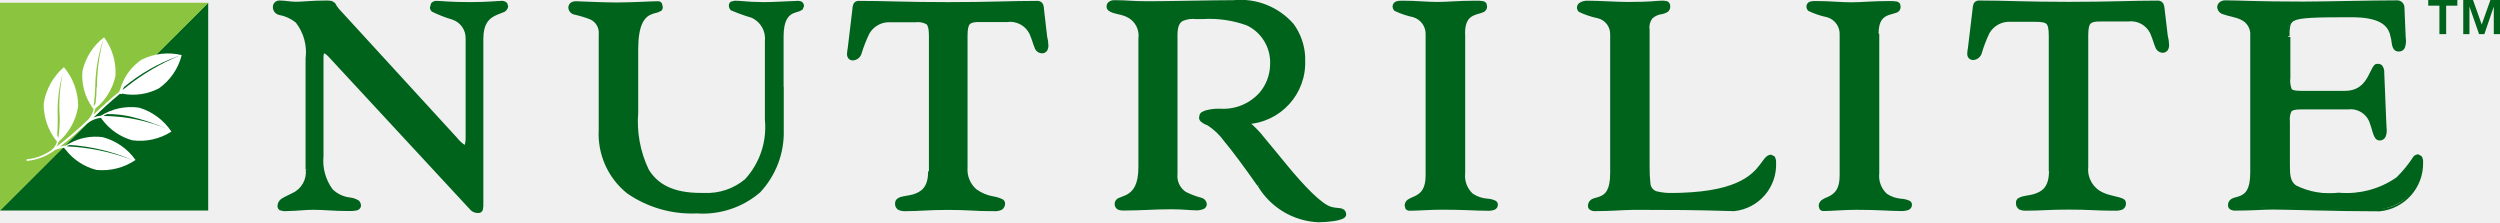
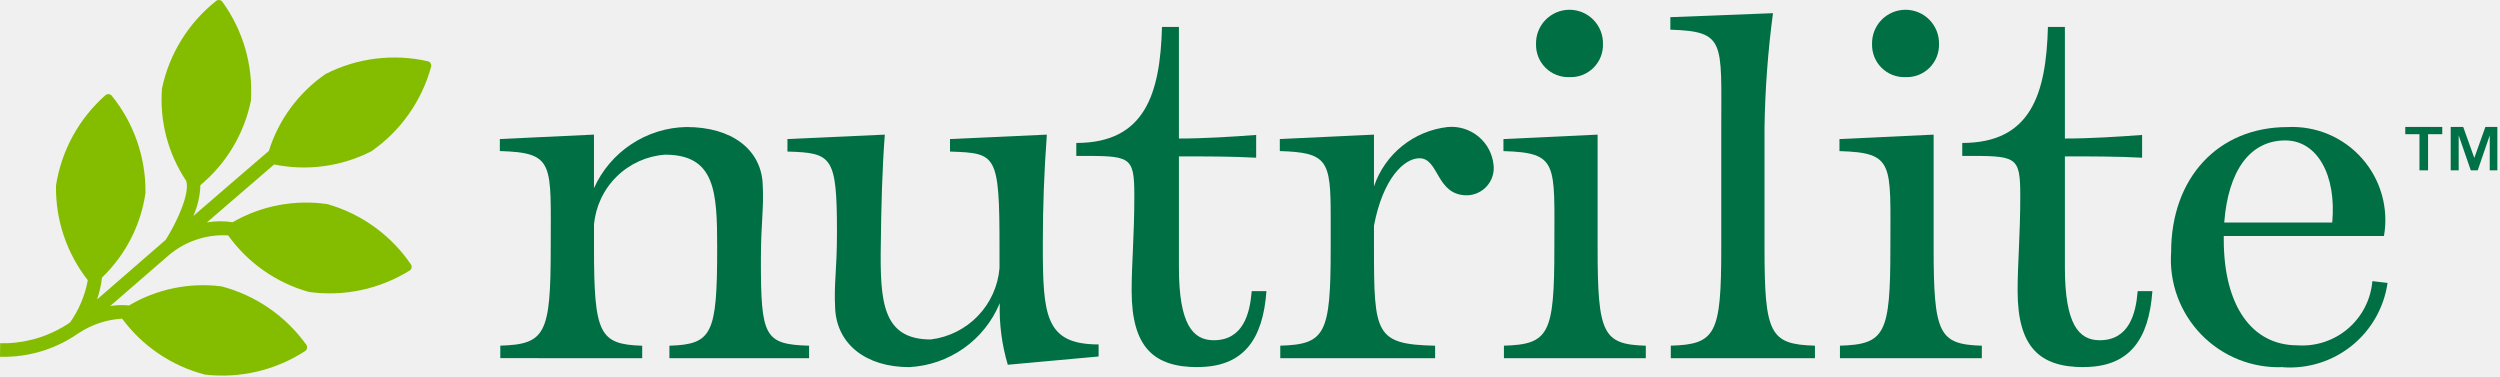
- <svg xmlns="http://www.w3.org/2000/svg" width="157.814" height="14.029" viewBox="0 0 157.814 14.029">
-   <g data-name="그룹 129140">
-     <g data-name="그룹 129138">
-       <path data-name="패스 72190" d="M17.523 10.692c0 1.884-1.772 1.548-1.772 2.288 0 .314.37.224.583.224.493 0 1-.078 1.592-.078.639 0 1.278.078 2.176.078.235 0 .706.022.706-.247 0-.863-2.366.392-2.366-3.151V3.538c0-.168.034-.292.146-.292.09 0 .2.09.336.235l8.893 9.588a.539.539 0 0 0 .482.258c.224 0 .224-.146.224-.549V2.428c0-1.94 1.57-1.491 1.57-2.052 0-.056 0-.235-.348-.235-.168 0-.819.078-1.985.078C26.483.218 25.945.14 25.654.14a.279.279 0 0 0-.292.314c0 .606 2.254.28 2.254 1.962v6.146c0 .46-.034.684-.146.684s-.336-.224-.572-.482L19.441.622c-.325-.348-.112-.482-.7-.482-.987 0-1.458.078-1.94.078-.359 0-.684-.078-1.032-.078a.288.288 0 0 0-.314.314c0 .886 2.075-.314 2.075 3.23v7.009z" transform="translate(1.877 .017)" style="fill:#00631b" />
-       <path data-name="패스 72191" d="M17.536 10.706h-.1a1.46 1.46 0 0 1-.841 1.48c-.213.112-.437.2-.617.314a.576.576 0 0 0-.325.493.308.308 0 0 0 .146.28l.269.056c.1 0 .2-.011.269-.011.5 0 1.009-.078 1.592-.078.639 0 1.267.078 2.176.078h.1a1.919 1.919 0 0 0 .426-.034.334.334 0 0 0 .292-.3.456.456 0 0 0-.135-.325 1.333 1.333 0 0 0-.594-.2 1.861 1.861 0 0 1-1.065-.516 3.044 3.044 0 0 1-.572-2.108V3.551l.022-.168.022-.022a.763.763 0 0 1 .258.2l8.893 9.6.078-.078-.078.067a.661.661 0 0 0 .561.292.286.286 0 0 0 .3-.191 1.739 1.739 0 0 0 .034-.46V2.441c0-.942.359-1.256.729-1.447.179-.09.37-.146.538-.224a.436.436 0 0 0 .3-.381l-.067-.2a.447.447 0 0 0-.377-.137c-.191 0-.819.078-1.985.078-1.267 0-1.794-.078-2.108-.078a.425.425 0 0 0-.325.148l-.078.269a.351.351 0 0 0 .135.269 8.34 8.34 0 0 0 1.267.493 1.22 1.22 0 0 1 .852 1.2v6.144a1.886 1.886 0 0 1-.034.493l-.034.09v.022l.011-.034h-.011l.011.034v-.033a2.128 2.128 0 0 1-.482-.449L19.532.557a1.889 1.889 0 0 1-.247-.37l-.191-.123a1.352 1.352 0 0 0-.336-.034c-.987 0-1.469.078-1.94.078-.348 0-.673-.078-1.032-.078a.415.415 0 0 0-.325.135.4.4 0 0 0-.1.292.5.5 0 0 0 .392.482 2.326 2.326 0 0 1 1.054.482 3.034 3.034 0 0 1 .617 2.265v7.009h.213v-7c0-1.783-.538-2.433-1.1-2.7a6.151 6.151 0 0 0-.717-.247c-.179-.078-.247-.112-.247-.28l.045-.146a.283.283 0 0 1 .168-.056c.336 0 .662.067 1.032.067.493 0 .964-.067 1.94-.067a.931.931 0 0 1 .292.022l.112.1a1.115 1.115 0 0 0 .224.325l7.435 8.13c.123.135.235.247.336.348a.592.592 0 0 0 .3.168l.157-.09a1.369 1.369 0 0 0 .09-.7V2.43a1.532 1.532 0 0 0-1.2-1.48c-.292-.1-.572-.168-.774-.247a.59.59 0 0 1-.224-.123l-.053-.113.047-.145a.27.27 0 0 1 .146-.067c.28 0 .83.067 2.108.067 1.166 0 1.828-.067 1.985-.067a.35.35 0 0 1 .224.056l.022.067c0 .078-.045.112-.179.191a3.144 3.144 0 0 0-.852.426 1.754 1.754 0 0 0-.538 1.435v10.35a1.557 1.557 0 0 1-.022.392c-.022.045 0 .045-.09.056-.224 0-.258-.067-.392-.224l-8.893-9.6-.078.067.078-.067a.647.647 0 0 0-.415-.28.246.246 0 0 0-.213.157.6.6 0 0 0-.045.247V9.8c0 1.794.617 2.433 1.245 2.68.314.123.617.157.83.224a.465.465 0 0 1 .224.1l.056.157a.186.186 0 0 1-.123.1 1.89 1.89 0 0 1-.37.034h-.1c-.9 0-1.525-.078-2.176-.078-.606 0-1.1.078-1.592.078h-.269l-.157-.022-.045-.1c0-.135.067-.213.224-.314a6.852 6.852 0 0 0 .953-.538 1.718 1.718 0 0 0 .606-1.435h-.112z" transform="translate(1.865 .003)" style="fill:#00631b" />
-       <path data-name="패스 72192" d="M52.9 10.792c0 2.2-2.086 1.3-2.086 2.03 0 .4.314.392.65.392.74 0 1.346-.078 2.59-.078s1.85.078 2.59.078c.538 0 .908.056.908-.392 0-.516-2.366.022-2.366-2.254V2.236c0-.886.179-.976.942-.976H57.7c2.119-.078 1.536 1.974 2.265 1.974.482 0 .28-.718.247-.942L60.014.6c-.022-.191-.022-.449-.3-.449-1.716 0-2.96.067-5.652.067S50.123.15 48.408.15c-.28 0-.28.258-.292.449l-.292 2.433c-.034.235-.146.639.235.639.83 0 .28-2.411 2.366-2.411h1.559c.751 0 .942.09.942.976V10.8z" transform="translate(5.801 .018)" style="fill:#00631b" />
-       <path data-name="패스 72193" d="M52.917 10.8H52.8c0 1.065-.471 1.312-.964 1.469-.247.067-.5.09-.718.146a.652.652 0 0 0-.28.135.331.331 0 0 0-.123.28.423.423 0 0 0 .235.426.994.994 0 0 0 .449.067h.067c.751 0 1.346-.078 2.59-.078s1.839.078 2.59.078h.292a1 1 0 0 0 .493-.078.437.437 0 0 0 .224-.426.289.289 0 0 0-.157-.247 2.151 2.151 0 0 0-.572-.179 2.571 2.571 0 0 1-1.077-.449 1.645 1.645 0 0 1-.561-1.379V2.248c0-.437.056-.65.157-.74s.3-.135.684-.123h1.682a1.362 1.362 0 0 1 1.458.92c.1.235.157.482.247.684a.5.5 0 0 0 .46.37.371.371 0 0 0 .336-.168.613.613 0 0 0 .079-.348 2.648 2.648 0 0 0-.079-.549L60.116.6a.942.942 0 0 0-.056-.326.37.37 0 0 0-.347-.224c-1.727 0-2.96.078-5.652.078S50.125.05 48.409.05a.339.339 0 0 0-.336.224 1.238 1.238 0 0 0-.057.326l-.292 2.433a2.6 2.6 0 0 0-.045.359.447.447 0 0 0 .078.28.362.362 0 0 0 .314.135.6.6 0 0 0 .527-.437 9.044 9.044 0 0 1 .493-1.256A1.438 1.438 0 0 1 50.45 1.4h1.559a1.128 1.128 0 0 1 .684.123c.1.09.157.3.157.74v8.567h.213V2.248a1.2 1.2 0 0 0-.224-.9 1.193 1.193 0 0 0-.83-.179H50.45A1.726 1.726 0 0 0 48.7 2.45c-.112.3-.191.617-.28.819-.1.224-.179.314-.325.314a.182.182 0 0 1-.146-.045l-.034-.146a1.621 1.621 0 0 1 .045-.325l.292-2.434A.9.9 0 0 1 48.3.364c.034-.056.045-.078.146-.09 1.716 0 2.96.078 5.652.078s3.933-.078 5.648-.078c.1 0 .112.034.146.09a1.352 1.352 0 0 1 .045.258l.2 1.693a3.046 3.046 0 0 1 .067.516.464.464 0 0 1-.045.235.163.163 0 0 1-.159.068c-.123 0-.191-.067-.269-.247a5.3 5.3 0 0 0-.431-1.054 1.617 1.617 0 0 0-1.46-.673h-.112v.011h-1.57a1.193 1.193 0 0 0-.83.179c-.179.179-.213.449-.224.9v8.343a1.8 1.8 0 0 0 1.256 1.884 7.849 7.849 0 0 0 .819.224 1.175 1.175 0 0 1 .247.09l.045.067c0 .157-.034.191-.112.235a.744.744 0 0 1-.392.045h-.292c-.729 0-1.346-.078-2.59-.078s-1.862.078-2.59.078h-.067a.8.8 0 0 1-.359-.045c-.067-.034-.112-.078-.112-.235l.056-.123a1.043 1.043 0 0 1 .426-.135 2.328 2.328 0 0 0 1.032-.359 1.615 1.615 0 0 0 .572-1.413h-.1z" transform="translate(5.789 .006)" style="fill:#00631b" />
-       <path data-name="패스 72194" d="M82.852 2.1c0-1.749 1.391-1.088 1.391-1.716 0-.224-.09-.258-.65-.258-1.054 0-1.716.078-2.389.078S79.836.13 79.118.13c-.168 0-.628-.056-.628.258 0 .65 2.086.135 2.086 1.805v8.859c0 1.749-1.334 1.278-1.334 1.918a.2.2 0 0 0 .2.224c.482 0 1.278-.078 2.075-.078 1.447 0 2.131.078 2.815.078.426 0 .583-.078.583-.28 0-.583-2.063.258-2.063-2.007z" transform="translate(9.529 .015)" style="fill:#00631b" />
-       <path data-name="패스 72195" d="M82.864 2.115h.1c0-.852.314-1.054.628-1.177.168-.067.336-.09.482-.157A.39.39 0 0 0 84.356.4l-.034-.181a.344.344 0 0 0-.247-.157A2.661 2.661 0 0 0 83.6.04c-1.065 0-1.727.078-2.389.078-.634 0-1.352-.078-2.081-.078h-.168a.958.958 0 0 0-.348.045.346.346 0 0 0-.224.315.407.407 0 0 0 .123.28 5.3 5.3 0 0 0 1.177.4 1.1 1.1 0 0 1 .786 1.12v8.859c0 .852-.3 1.11-.606 1.278-.157.09-.325.135-.46.224a.456.456 0 0 0-.258.415l.056.2a.313.313 0 0 0 .247.123c.493 0 1.278-.067 2.075-.067 1.435 0 2.119.067 2.815.067a1.155 1.155 0 0 0 .493-.067.345.345 0 0 0 .2-.314.293.293 0 0 0-.135-.247 1.337 1.337 0 0 0-.516-.135 1.922 1.922 0 0 1-.931-.314 1.524 1.524 0 0 1-.482-1.3V2.115h-.213v8.8c0 1.166.561 1.592 1.11 1.738.269.078.538.09.718.135a.6.6 0 0 1 .2.067l.045.067-.078.123a1.019 1.019 0 0 1-.4.056c-.673 0-1.368-.078-2.815-.078-.8 0-1.6.078-2.075.078l-.078-.034-.022-.09c0-.123.045-.168.157-.235a3.38 3.38 0 0 0 .718-.392 1.6 1.6 0 0 0 .46-1.29V2.2A1.36 1.36 0 0 0 79.579.814c-.269-.078-.527-.135-.718-.2a.835.835 0 0 1-.2-.1L78.6.4l.09-.123a.656.656 0 0 1 .269-.034h.168c.706 0 1.435.078 2.086.078S82.55.242 83.6.242a1.45 1.45 0 0 1 .5.045l.034.034V.41c0 .112-.022.135-.146.191a2.728 2.728 0 0 0-.751.292 1.375 1.375 0 0 0-.482 1.234h.112z" transform="translate(9.517 .005)" style="fill:#00631b" />
-       <path data-name="패스 72196" d="M106.131 2.114c0-1.749 1.391-1.088 1.391-1.716 0-.224-.09-.258-.65-.258-1.054 0-1.716.078-2.377.078S103.126.14 102.408.14c-.168 0-.628-.056-.628.258 0 .639 2.086.123 2.086 1.805v8.859c0 1.749-1.334 1.278-1.334 1.918a.2.2 0 0 0 .2.224c.482 0 1.278-.078 2.075-.078 1.435 0 2.119.078 2.8.078.426 0 .594-.078.594-.28 0-.583-2.075.258-2.075-2.007v-8.8z" transform="translate(12.356 .016)" style="fill:#00631b" />
-       <path data-name="패스 72197" d="M106.142 2.123h.1c0-.852.314-1.054.628-1.177.157-.056.325-.09.482-.146a.381.381 0 0 0 .28-.381l-.032-.18a.344.344 0 0 0-.247-.157 2.661 2.661 0 0 0-.471-.022c-1.054 0-1.727.078-2.377.078S103.148.06 102.419.06h-.179a.9.9 0 0 0-.34.04.321.321 0 0 0-.213.314.381.381 0 0 0 .123.269 5.218 5.218 0 0 0 1.189.4 1.1 1.1 0 0 1 .785 1.121v8.859c0 .852-.3 1.11-.606 1.29-.157.09-.325.135-.46.224a.476.476 0 0 0-.258.415l.056.2a.29.29 0 0 0 .258.123c.482 0 1.278-.078 2.075-.078 1.435 0 2.119.078 2.8.078a1.218 1.218 0 0 0 .5-.078.345.345 0 0 0 .2-.314.279.279 0 0 0-.135-.247 1.337 1.337 0 0 0-.516-.135 1.922 1.922 0 0 1-.931-.314 1.524 1.524 0 0 1-.482-1.3V2.123h-.213v8.8c0 1.166.572 1.592 1.11 1.738a6.393 6.393 0 0 0 .718.135.579.579 0 0 1 .191.067l.045.078-.078.112a1.088 1.088 0 0 1-.415.056c-.673 0-1.357-.078-2.8-.078-.8 0-1.6.078-2.075.078l-.079-.034-.022-.09c0-.123.045-.168.157-.235a3.513 3.513 0 0 0 .718-.4 1.6 1.6 0 0 0 .46-1.29V2.213a1.36 1.36 0 0 0-1.112-1.39c-.269-.078-.527-.135-.718-.2a.835.835 0 0 1-.2-.1l-.056-.112.078-.123a.9.9 0 0 1 .258-.034h.179c.706 0 1.435.078 2.086.078s1.334-.078 2.377-.078a1.993 1.993 0 0 1 .493.034l.034.034v.09c0 .112-.022.135-.135.179a2.728 2.728 0 0 0-.751.292 1.375 1.375 0 0 0-.482 1.234h.1z" transform="translate(12.345 .007)" style="fill:#00631b" />
-       <path data-name="패스 72198" d="M115.987 10.772c0 2.2-2.086 1.312-2.086 2.03 0 .4.314.392.65.392.74 0 1.357-.078 2.59-.078s1.85.078 2.59.078c.538 0 .908.056.908-.392 0-.516-2.366.022-2.366-2.254V2.216c0-.886.179-.976.942-.976h1.57c2.131-.078 1.536 1.974 2.276 1.974.482 0 .28-.718.235-.942L123.1.579c-.022-.191-.022-.449-.3-.449-1.716 0-2.949.078-5.652.078S113.205.13 111.49.13c-.28 0-.28.258-.3.449l-.29 2.433c-.045.235-.157.639.235.639.83 0 .28-2.411 2.366-2.411h1.548c.763 0 .942.09.942.976v8.556z" transform="translate(13.457 .016)" style="fill:#00631b" />
-       <path data-name="패스 72199" d="M116 10.784h-.1c0 1.065-.471 1.312-.964 1.469-.247.067-.5.09-.718.146a1.062 1.062 0 0 0-.28.123.331.331 0 0 0-.123.28.445.445 0 0 0 .224.426.97.97 0 0 0 .437.067h.09c.751 0 1.357-.067 2.59-.067s1.839.067 2.59.067h.292a1.122 1.122 0 0 0 .493-.067.42.42 0 0 0 .224-.426.276.276 0 0 0-.157-.247c-.28-.157-.819-.179-1.312-.415a1.578 1.578 0 0 1-.908-1.592v-8.32c0-.437.056-.662.157-.751s.3-.135.684-.123h1.681a1.353 1.353 0 0 1 1.458.92c.1.235.157.482.247.684a.516.516 0 0 0 .46.37.385.385 0 0 0 .336-.168.613.613 0 0 0 .079-.348 2.531 2.531 0 0 0-.079-.549l-.1.022h.1l-.2-1.7a.989.989 0 0 0-.067-.325.37.37 0 0 0-.348-.224c-1.727 0-2.96.078-5.652.078S113.2.03 111.48.03a.354.354 0 0 0-.348.224 1.239 1.239 0 0 0-.056.325l-.292 2.433a2.593 2.593 0 0 0-.045.359.447.447 0 0 0 .078.28.376.376 0 0 0 .314.135.6.6 0 0 0 .527-.437 8.416 8.416 0 0 1 .482-1.256 1.438 1.438 0 0 1 1.357-.718h1.548c.381 0 .583.034.684.123s.157.3.157.751v8.556h.213V2.228c0-.449-.034-.718-.224-.9a1.251 1.251 0 0 0-.83-.191H113.5a1.74 1.74 0 0 0-1.761 1.278c-.112.314-.191.606-.28.83s-.179.314-.325.314a.182.182 0 0 1-.146-.045l-.034-.146a1.62 1.62 0 0 1 .046-.321L111.29.6a.645.645 0 0 1 .045-.269c.034-.056.045-.078.146-.09 1.716 0 2.949.078 5.652.078s3.936-.078 5.652-.078c.1 0 .123.022.146.09a.9.9 0 0 1 .045.269l.2 1.7a2.792 2.792 0 0 1 .078.516.4.4 0 0 1-.045.224.156.156 0 0 1-.157.078c-.123 0-.191-.067-.269-.247a5.3 5.3 0 0 0-.437-1.054 1.617 1.617 0 0 0-1.458-.673h-.112v.011h-1.57a1.135 1.135 0 0 0-.83.191c-.179.179-.213.449-.224.9v8.332a1.8 1.8 0 0 0 1.256 1.884 7.848 7.848 0 0 0 .819.224.858.858 0 0 1 .235.09l.045.056c0 .157-.045.191-.112.235a.94.94 0 0 1-.4.045h-.295c-.729 0-1.346-.078-2.59-.078s-1.862.078-2.59.078h-.09a.768.768 0 0 1-.348-.045c-.067-.034-.1-.078-.112-.235l.056-.123a.983.983 0 0 1 .426-.135 2.5 2.5 0 0 0 1.032-.348 1.644 1.644 0 0 0 .572-1.413h-.112z" transform="translate(13.444 .003)" style="fill:#00631b" />
-       <path data-name="패스 72200" d="M45.457 5.457V2.294c0-2.086 1.3-1.424 1.3-1.918 0-.2-.112-.235-.336-.235-.92.034-1.5.078-2.1.078-.516 0-1.02-.034-1.559-.078-.236 0-.561-.09-.561.2 0 .662 2.276.09 2.276 2.209v4.522c.168 4.5-2.254 5.259-4.16 5.181-3.588 0-4.048-2.366-4.048-5.181v-4C36.273.04 37.832 1.016 37.832.4c0-.112-.034-.258-.2-.258-.348 0-1.66.078-2.6.078S32.718.141 32.471.141c-.146 0-.381.056-.381.292 0 .7 1.929.112 1.929 1.693v6.011c0 3.577 2.635 5.181 6.1 5.181 3.409-.022 5.259-1.7 5.383-5.181V5.468l-.022-.022z" transform="translate(3.896 .015)" style="fill:#00631b" />
-       <path data-name="패스 72201" d="M45.469 5.468h.112V2.305c0-1.02.3-1.312.583-1.458A4 4 0 0 1 46.6.7l.179-.1.09-.213a.326.326 0 0 0-.135-.28.544.544 0 0 0-.3-.056c-.92.034-1.5.078-2.1.078a16.394 16.394 0 0 1-1.545-.078C42.711.051 42.6.04 42.5.04l-.249.06a.286.286 0 0 0-.123.269.374.374 0 0 0 .135.28 11.294 11.294 0 0 0 1.278.46 1.426 1.426 0 0 1 .859 1.465v4.979a4.842 4.842 0 0 1-1.256 3.757 3.729 3.729 0 0 1-2.557.863h-.235c-1.772 0-2.736-.572-3.286-1.48a7.024 7.024 0 0 1-.662-3.6v-4c0-1.5.381-1.951.718-2.142a2.12 2.12 0 0 1 .52-.171l.213-.1a.313.313 0 0 0 .1-.247L37.9.208a.275.275 0 0 0-.258-.135c-.359 0-1.671.078-2.6.078S32.73.074 32.483.074a.621.621 0 0 0-.3.067.386.386 0 0 0-.191.336.478.478 0 0 0 .37.437 7.2 7.2 0 0 1 1 .3.929.929 0 0 1 .549.953v6.014A4.807 4.807 0 0 0 35.7 12.2a7.173 7.173 0 0 0 4.407 1.267A5.552 5.552 0 0 0 44.1 12.14a5.531 5.531 0 0 0 1.491-3.959V5.468l-.045-.056-.078.067-.078.067.022.022.078-.067h-.11V8.17a5.207 5.207 0 0 1-1.424 3.8 5.467 5.467 0 0 1-3.856 1.269 6.894 6.894 0 0 1-4.273-1.222 4.605 4.605 0 0 1-1.718-3.847V2.148a1.254 1.254 0 0 0-.336-.92 2.184 2.184 0 0 0-1.065-.46 1.3 1.3 0 0 1-.4-.135c-.09-.056-.123-.1-.123-.191L32.259.3l.2-.045c.235 0 1.626.078 2.557.078s2.254-.078 2.6-.078l.084.032.02.123-.033.09a3.04 3.04 0 0 1-.314.112 1.232 1.232 0 0 0-.8.527 3.412 3.412 0 0 0-.415 1.94v4a7.322 7.322 0 0 0 .7 3.7c.583.987 1.648 1.592 3.465 1.581h.235a3.867 3.867 0 0 0 2.7-.931 5.02 5.02 0 0 0 1.323-3.9V5.445l.011-2.9A1.674 1.674 0 0 0 43.383.791C43.092.69 42.8.623 42.6.556a.593.593 0 0 1-.224-.112L42.318.32l.034-.09.135-.022c.078 0 .191.011.292.011C43.3.253 43.81.3 44.337.3c.606 0 1.189-.034 2.108-.078.1 0 .179.011.191.034l.034.1-.022.067c-.056.078-.392.078-.7.28s-.572.639-.572 1.57v3.2l.024.027.078-.067z" transform="translate(3.884 .005)" style="fill:#00631b" />
-       <path data-name="패스 72202" d="M71.911 11.67a4.524 4.524 0 0 0 3.723 2.23c.359 0 1.716-.067 1.671-.392-.045-.37-.336-.247-.83-.359-1.4-.348-4.43-4.867-5.3-5.416a3.792 3.792 0 0 0 3.544-4.172C74.681 2.867 74.344.12 70.3.12c-1.234 0-4.1.067-5.338.067-1.17 0-1.316-.067-2.168-.067-.224 0-.4.09-.4.28 0 .662 2.007-.022 2.007 2.041v8.108c0 2.321-1.491 1.716-1.491 2.31 0 .37.381.314.594.314.92 0 1.85-.067 2.848-.067.774 0 1.278.067 1.592.067.426 0 .572-.112.572-.269 0-.673-1.9-.078-1.85-2V2.195c0-1.1.583-1.1 1.267-1.1 1.862 0 4.665-.135 4.788 3.005a2.964 2.964 0 0 1-3.342 2.86c-.359 0-1.02.09-1.1.28-.09.235-.034.381.437.561s1.391 1.3 3.2 3.858" transform="translate(7.574 .014)" style="fill:#00631b" />
-       <path data-name="패스 72203" d="m71.923 11.684-.09.056a4.689 4.689 0 0 0 3.813 2.288h.054a7.139 7.139 0 0 0 .976-.078 2.512 2.512 0 0 0 .482-.123c.123-.056.247-.123.258-.28v-.034a.419.419 0 0 0-.112-.258.572.572 0 0 0-.348-.123 2.421 2.421 0 0 1-.449-.067c-.628-.146-1.761-1.357-2.792-2.6-.515-.62-1.015-1.248-1.456-1.765a6.094 6.094 0 0 0-1.032-1.054l-.056.09v.1A3.877 3.877 0 0 0 74.827 3.8v-.246a3.832 3.832 0 0 0-.727-2.041A4.455 4.455 0 0 0 70.3.01c-1.234 0-4.1.067-5.338.067C63.8.077 63.658.01 62.795.01a.562.562 0 0 0-.336.09.34.34 0 0 0-.168.3.326.326 0 0 0 .123.269c.258.213.718.2 1.133.392a1.3 1.3 0 0 1 .753 1.382v8.108c0 1.144-.359 1.514-.7 1.716-.179.1-.359.146-.5.213a.424.424 0 0 0-.3.381.389.389 0 0 0 .191.359.752.752 0 0 0 .336.067h.168c.931 0 1.85-.078 2.848-.078.763 0 1.256.067 1.592.067a1.1 1.1 0 0 0 .493-.09.327.327 0 0 0 .191-.292.454.454 0 0 0-.359-.415 5.28 5.28 0 0 1-.953-.359 1.194 1.194 0 0 1-.538-1.144V2.2c0-.538.135-.763.325-.875a1.642 1.642 0 0 1 .83-.123h.449a6.93 6.93 0 0 1 2.77.4 2.586 2.586 0 0 1 1.469 2.5v.056a2.8 2.8 0 0 1-.639 1.66 3.061 3.061 0 0 1-2.512 1.043h-.135a2.865 2.865 0 0 0-.662.078.988.988 0 0 0-.292.1.4.4 0 0 0-.2.179l-.045.2a.336.336 0 0 0 .146.28 1.254 1.254 0 0 0 .392.213 3.947 3.947 0 0 1 1.054 1.009c.516.617 1.2 1.536 2.1 2.815l.179-.123c-.9-1.278-1.592-2.2-2.108-2.826a4.083 4.083 0 0 0-1.133-1.077 1.408 1.408 0 0 1-.336-.179l-.067-.123.034-.123.09-.067a2.574 2.574 0 0 1 .863-.157h.135a3.286 3.286 0 0 0 2.669-1.121 2.919 2.919 0 0 0 .684-1.794v-.064A2.775 2.775 0 0 0 71.228 1.4a6.94 6.94 0 0 0-2.86-.426h-.449a1.861 1.861 0 0 0-.942.157c-.269.157-.426.493-.426 1.054v8.781a1.421 1.421 0 0 0 .987 1.5c.235.09.471.135.628.2s.224.123.224.224l-.067.1a.953.953 0 0 1-.392.056c-.3 0-.807-.067-1.592-.067-1 0-1.929.067-2.848.067h-.168a.5.5 0 0 1-.235-.034.164.164 0 0 1-.079-.168c0-.09.034-.123.168-.179a2.321 2.321 0 0 0 .819-.449 2.246 2.246 0 0 0 .5-1.671v-8.1A1.528 1.528 0 0 0 63.423.806c-.258-.09-.516-.135-.7-.191l-.191-.09-.04-.111.067-.124a.764.764 0 0 1 .235-.056c.841 0 .987.067 2.164.067 1.234 0 4.1-.067 5.338-.067a4.215 4.215 0 0 1 3.622 1.424 3.568 3.568 0 0 1 .682 1.929v.235a3.656 3.656 0 0 1-3.454 3.824l-.292.034.247.157a6.51 6.51 0 0 1 .976 1.009c.65.763 1.458 1.794 2.243 2.669a5.814 5.814 0 0 0 2.119 1.749c.258.067.46.056.583.09l.112.056.045.135-.022.022a1.617 1.617 0 0 1-.673.191 6.22 6.22 0 0 1-.819.056h-.056a4.423 4.423 0 0 1-3.633-2.187l-.09.056z" transform="translate(7.562 .001)" style="fill:#00631b" />
-       <path data-name="패스 72204" d="M93.222 1.8c0-1.4 1.312-.718 1.312-1.424 0-.224-.1-.235-.482-.235-.292 0-.516.078-2.1.078-.7 0-1.772-.078-2.512-.078-.381 0-.583.146-.583.314 0 .65 2.086.146 2.086 1.716v8.724c0 2.243-1.4 1.256-1.4 2.108 0 .112.112.2.348.2 1.02 0 1.794-.078 2.366-.078.931 0 3.005-.022 6.336.078a2.834 2.834 0 0 0 2.6-2.949c0-.359-.135-.4-.2-.4-.706 0-.46 2.052-5.024 2.355-3.039.2-2.68-.179-2.759-1.749V1.8z" transform="translate(10.788 .017)" style="fill:#00631b" />
-       <path data-name="패스 72205" d="M93.233 1.812h.112a.978.978 0 0 1 .179-.65 1.116 1.116 0 0 1 .639-.28A1.113 1.113 0 0 0 94.5.746a.405.405 0 0 0 .157-.359.333.333 0 0 0-.157-.3 1.15 1.15 0 0 0-.426-.047c-.314 0-.516.078-2.1.078-.7 0-1.772-.078-2.512-.078a.919.919 0 0 0-.493.112.358.358 0 0 0-.2.314.364.364 0 0 0 .123.28 5.218 5.218 0 0 0 1.189.4 1.024 1.024 0 0 1 .785 1.043v8.724c0 1.11-.325 1.346-.639 1.48-.157.067-.336.09-.482.157a.481.481 0 0 0-.28.471.269.269 0 0 0 .135.224.56.56 0 0 0 .325.078c1.02 0 1.805-.078 2.366-.078h1.054c1.144 0 2.893 0 5.282.078h.067a2.948 2.948 0 0 0 2.646-3.05.741.741 0 0 0-.09-.4l-.213-.112c-.235 0-.381.168-.527.37-.449.594-1.1 1.761-4.508 2-.482.034-.875.045-1.2.045a3.836 3.836 0 0 1-.942-.09.555.555 0 0 1-.449-.471 9.256 9.256 0 0 1-.056-1.133v-8.67h-.213v8.646A3.857 3.857 0 0 0 93.3 11.9a.794.794 0 0 0 .5.359 3.78 3.78 0 0 0 1 .1c.325 0 .729-.022 1.211-.045 2.3-.157 3.409-.751 4.026-1.323a4.564 4.564 0 0 0 .639-.751c.146-.2.247-.292.359-.28l.045.022a.68.68 0 0 1 .056.28 3.183 3.183 0 0 1-.7 1.94 2.261 2.261 0 0 1-1.738.908h-.048c-2.4-.067-4.149-.078-5.293-.078H92.3c-.583 0-1.357.078-2.366.078a.429.429 0 0 1-.213-.045l-.034-.056a.252.252 0 0 1 .157-.28 2.428 2.428 0 0 0 .763-.314c.28-.224.482-.65.482-1.514V2.182A1.307 1.307 0 0 0 89.97.881C89.7.8 89.443.758 89.252.69a.835.835 0 0 1-.2-.1l-.058-.113.1-.123a.775.775 0 0 1 .381-.078c.74 0 1.805.078 2.512.078 1.581 0 1.817-.078 2.1-.078.191 0 .314 0 .348.034.022.011.022 0 .034.1a.2.2 0 0 1-.146.224 6.819 6.819 0 0 0-.7.224.962.962 0 0 0-.471.976h.1z" transform="translate(10.777 .005)" style="fill:#00631b" />
-       <path data-name="패스 72206" d="M129.271 2.264c0-1.267 0-1.29 4.015-1.29 3.566 0 2.131 2.153 2.994 2.153.426 0 .325-.606.314-.852l-.068-1.827a.354.354 0 0 0-.37-.348c-1.626 0-4.6.067-5.921.067-2.826 0-4.16-.067-4.912-.067-.258 0-.4.146-.4.314 0 .74 2.086.146 2.086 1.805v8.635c0 2.243-1.4 1.256-1.4 2.1 0 .112.112.2.348.2 1.02 0 1.794-.067 2.366-.067.931 0 3.925.112 6.74.112a2.923 2.923 0 0 0 2.635-2.983c0-.348-.123-.415-.2-.415-.706 0-.449 2.422-5.024 2.422-3.106 0-3.185-.662-3.185-1.805V8.051c0-1.065-.078-1.29.774-1.29h2.994c1.918 0 1.4 1.951 2 1.951.437 0 .336-.662.314-.908l-.135-3.286c-.022-.493-.224-.46-.348-.46-.37 0-.426 1.7-2.019 1.7h-2.781c-.8 0-.8-.135-.8-.931V2.253z" transform="translate(15.165 .012)" style="fill:#00631b" />
-       <path data-name="패스 72207" d="M129.284 2.274h.1v-.022a2.2 2.2 0 0 1 .056-.684.455.455 0 0 1 .224-.258c.381-.2 1.379-.224 3.622-.224 1.772 0 2.232.516 2.411 1.009a3.808 3.808 0 0 1 .146.729.677.677 0 0 0 .123.292.376.376 0 0 0 .314.135.4.4 0 0 0 .37-.224 1.222 1.222 0 0 0 .079-.392c0-.135-.022-.269-.022-.336l-.077-1.83a.455.455 0 0 0-.471-.449c-1.626 0-4.609.078-5.921.078-2.826 0-4.149-.078-4.912-.078a.566.566 0 0 0-.37.123.412.412 0 0 0-.146.3.5.5 0 0 0 .392.46c.314.123.751.168 1.1.336a1.007 1.007 0 0 1 .594 1.009v8.635c0 1.11-.325 1.346-.639 1.48-.157.067-.336.09-.482.157a.459.459 0 0 0-.28.46.277.277 0 0 0 .135.235.559.559 0 0 0 .325.078c1.02 0 1.805-.067 2.366-.067.92 0 3.925.112 6.74.112a3.032 3.032 0 0 0 2.747-3.084.672.672 0 0 0-.09-.392l-.213-.123a.424.424 0 0 0-.3.135 7.787 7.787 0 0 1-1.077 1.323 5.526 5.526 0 0 1-3.656.964 4.722 4.722 0 0 1-2.691-.46c-.359-.269-.381-.673-.381-1.245V7.668a1.187 1.187 0 0 1 .09-.628c.067-.078.224-.135.583-.135h2.994a1.277 1.277 0 0 1 1.391.908c.09.235.135.471.213.673a.938.938 0 0 0 .135.258.355.355 0 0 0 .258.123.4.4 0 0 0 .37-.224 1 1 0 0 0 .078-.4c0-.157-.022-.3-.022-.381l-.135-3.274a.68.68 0 0 0-.135-.46.37.37 0 0 0-.269-.1h-.051a.264.264 0 0 0-.2.112c-.325.4-.5 1.592-1.805 1.592h-2.781c-.393 0-.561-.045-.606-.123a1.452 1.452 0 0 1-.079-.7V2.33h-.213v2.579a1.536 1.536 0 0 0 .123.83c.146.179.381.2.774.2h2.787a1.743 1.743 0 0 0 1.559-.9c.135-.224.224-.437.3-.594l.112-.168.045-.034h.045l.112.034a.648.648 0 0 1 .078.325l.135 3.286c0 .09.022.235.022.37a.63.63 0 0 1-.056.314.173.173 0 0 1-.179.112l-.1-.045a10.828 10.828 0 0 1-.381-1.054 1.5 1.5 0 0 0-1.514-.852h-2.994c-.359 0-.594.034-.74.2a1.226 1.226 0 0 0-.135.763v2.792a1.593 1.593 0 0 0 .471 1.424 4.954 4.954 0 0 0 2.826.493c2.31 0 3.431-.606 4.048-1.245a5.214 5.214 0 0 0 .639-.852 1.4 1.4 0 0 1 .191-.258l.157-.078.045.034a.68.68 0 0 1 .056.28 3.213 3.213 0 0 1-.729 1.962 2.369 2.369 0 0 1-1.805.92c-2.815 0-5.809-.112-6.74-.112-.583 0-1.357.078-2.366.078a.35.35 0 0 1-.2-.045l-.034-.056c0-.179.045-.213.157-.269a2.428 2.428 0 0 0 .763-.314 1.826 1.826 0 0 0 .482-1.514V2.24a1.265 1.265 0 0 0-.359-.953 2.389 2.389 0 0 0-1.155-.493 1.978 1.978 0 0 1-.437-.146c-.1-.067-.135-.112-.135-.213s.078-.2.3-.2c.751 0 2.086.067 4.912.067 1.312 0 4.295-.067 5.921-.067a.262.262 0 0 1 .269.247l.079 1.828c0 .09.022.213.022.325a.784.784 0 0 1-.045.3.18.18 0 0 1-.179.1l-.146-.056a1.034 1.034 0 0 1-.123-.449 1.638 1.638 0 0 0-.5-1.088 3.281 3.281 0 0 0-2.22-.572 15.838 15.838 0 0 0-3.532.168.752.752 0 0 0-.516.449 2.528 2.528 0 0 0-.067.763v.022h.1z" transform="translate(15.152 .002)" style="fill:#00631b" />
-     </g>
-     <path data-name="패스 72208" d="M0 13.27h13.143V.15z" transform="translate(0 .018)" style="fill:#00631b" />
-     <path data-name="패스 72209" d="M0 .16v13.109L13.143.16z" transform="translate(0 .019)" style="fill:#98c93c" />
-     <path data-name="패스 72210" d="M0 .16v13.087L13.12.16z" transform="translate(0 .019)" style="fill:#8bc53f" />
-     <g data-name="그룹 129139">
-       <path data-name="패스 72211" d="M7.522 5.655a3.523 3.523 0 0 0 2.333-.336 3.662 3.662 0 0 0 1.424-2.063c.056-.011.1-.022 0 0v-.035a3.693 3.693 0 0 0-2.523.292 3.356 3.356 0 0 0-1.245 1.559c-.078.2-.135.37-.168.46-.572.468-1.122.975-1.627 1.446.045-.112.078-.247.123-.381a3.6 3.6 0 0 0 1.268-2.064A3.719 3.719 0 0 0 6.389 2.1a3.7 3.7 0 0 0-1.368 2.142A3.475 3.475 0 0 0 5.627 6.5a1 1 0 0 0 .1.135 1.374 1.374 0 0 1-.336.65l-.045.045a22.02 22.02 0 0 1-1.962 1.678 1.559 1.559 0 0 0 .135-.314 3.691 3.691 0 0 0 1.233-2.243 3.827 3.827 0 0 0-.9-2.467 3.839 3.839 0 0 0-1.278 2.3 3.749 3.749 0 0 0 .841 2.4 1.036 1.036 0 0 1-.5.639l-.045.022a3.055 3.055 0 0 1-1.312.449H1.5V9.9h.056a3.536 3.536 0 0 0 1.738-.684 1.95 1.95 0 0 1 .561-.146 1.063 1.063 0 0 0 .123.146 3.563 3.563 0 0 0 1.929 1.256 3.742 3.742 0 0 0 2.467-.628A3.692 3.692 0 0 0 6.288 8.4a3.418 3.418 0 0 0-2.075.392c-.112.056-.2.112-.269.146a1.788 1.788 0 0 0-.336.067 21.4 21.4 0 0 0 1.727-1.489l.045-.022a1.746 1.746 0 0 1 .807-.314l.056.078A3.589 3.589 0 0 0 8.161 8.6a3.666 3.666 0 0 0 2.478-.549A3.74 3.74 0 0 0 8.6 6.541a3.576 3.576 0 0 0-2.4.5 1.984 1.984 0 0 0-.493.123c.493-.46 1.077-1 1.682-1.5l.123.022z" transform="translate(.182 .255)" style="fill:#fff" />
-       <path data-name="패스 72212" d="M5.483 5.232a11.184 11.184 0 0 1 .393-2.972l-.023.04a9.79 9.79 0 0 0-.482 2.92 11.989 11.989 0 0 1-.1 1.211.566.566 0 0 0 .123-.2 9.311 9.311 0 0 0 .067-1" transform="translate(.64 .274)" style="fill:#8bc53f" />
-       <path data-name="패스 72213" d="m6.053 6.42-.213.1v.022a10.818 10.818 0 0 1 4.037.83 13.873 13.873 0 0 0-2.377-.8 6.672 6.672 0 0 0-1.458-.152" transform="translate(.709 .779)" style="fill:#00631b" />
-       <path data-name="패스 72214" d="M7.829 9.08a12.12 12.12 0 0 0-3.858-.92.652.652 0 0 0-.179.056l-.022.034a12.98 12.98 0 0 1 4.1.852z" transform="translate(.458 .991)" style="fill:#00631b" />
-       <path data-name="패스 72215" d="M10.432 3.16h-.022a11.312 11.312 0 0 0-3.42 1.951L6.9 5.3l.336-.269a13.738 13.738 0 0 1 3.2-1.873" transform="translate(.838 .384)" style="fill:#00631b" />
-       <path data-name="패스 72216" d="M3.6 3.991v.056a8.817 8.817 0 0 0-.348 2.837c0 .4 0 .785-.034 1.11a1.529 1.529 0 0 1 .045.191H3.3a7.935 7.935 0 0 0 .078-1.312 9.65 9.65 0 0 1 .234-2.893" transform="translate(.391 .483)" style="fill:#8bc53f" />
+ <svg xmlns="http://www.w3.org/2000/svg" width="93" height="14" viewBox="0 0 93 14" fill="none">
+   <g clip-path="url(#clip0_11427_245535)">
+     <mask id="mask0_11427_245535" style="mask-type:luminance" maskUnits="userSpaceOnUse" x="0" y="0" width="93" height="14">
+       <path d="M0 0H92.918V14H0V0Z" fill="white" />
+     </mask>
+     <g mask="url(#mask0_11427_245535)">
+       <path d="M18.611 13.323V12.858C20.288 12.809 20.487 12.427 20.487 9.222C20.487 6.067 20.652 5.682 18.594 5.619V5.172L22.096 5.007V6.999C22.395 6.333 22.876 5.766 23.485 5.364C24.093 4.961 24.803 4.739 25.533 4.725C27.243 4.725 28.305 5.572 28.372 6.833C28.422 7.829 28.305 8.227 28.305 9.689C28.305 12.528 28.438 12.81 30.098 12.86V13.325H24.902V12.86C26.496 12.81 26.679 12.428 26.679 9.224C26.679 7.132 26.612 5.754 24.736 5.754C24.058 5.804 23.42 6.094 22.937 6.572C22.453 7.049 22.155 7.684 22.097 8.361V9.224C22.097 12.428 22.297 12.81 23.89 12.861V13.326L18.611 13.323Z" fill="#006F44" />
+       <path d="M37.49 13.569C37.269 12.827 37.168 12.053 37.191 11.278C36.912 11.953 36.448 12.534 35.852 12.955C35.256 13.376 34.553 13.619 33.824 13.657C32.198 13.657 31.135 12.793 31.068 11.482C31.018 10.486 31.135 10.104 31.135 8.642C31.135 5.804 30.952 5.687 29.293 5.638V5.172L32.915 5.008C32.815 6.319 32.782 7.697 32.766 9.108C32.733 11.233 32.832 12.628 34.625 12.628C35.292 12.546 35.91 12.238 36.376 11.754C36.842 11.27 37.127 10.64 37.182 9.971V9.241C37.182 5.701 37.066 5.701 35.34 5.638V5.172L38.943 5.008C38.841 6.372 38.791 7.74 38.793 9.108C38.793 11.731 38.875 12.813 40.868 12.813V13.261L37.49 13.569Z" fill="#006F44" />
+       <path d="M44.554 13.657C42.944 13.657 42.097 12.943 42.097 10.817C42.097 9.788 42.197 8.775 42.197 7.277C42.197 5.767 42.047 5.8 40.038 5.8V5.318C42.595 5.318 43.159 3.491 43.226 1.002H43.856V5.153C44.786 5.153 45.849 5.086 46.729 5.02V5.867C45.849 5.817 44.786 5.817 43.856 5.817V9.951C43.856 12.06 44.371 12.657 45.151 12.657C46.247 12.657 46.496 11.661 46.562 10.846V10.83H47.11V10.849C46.977 12.625 46.263 13.654 44.553 13.654" fill="#006F44" />
+       <path d="M47.626 13.324V12.859C49.303 12.81 49.502 12.428 49.502 9.223V8.061C49.502 5.969 49.386 5.674 47.609 5.62V5.172L51.112 5.008V6.933C51.312 6.343 51.675 5.822 52.16 5.431C52.646 5.04 53.232 4.795 53.851 4.725C54.265 4.687 54.677 4.814 54.997 5.078C55.318 5.343 55.52 5.723 55.561 6.136C55.577 6.277 55.564 6.42 55.521 6.556C55.479 6.691 55.408 6.816 55.314 6.922C55.22 7.029 55.105 7.114 54.976 7.173C54.847 7.232 54.707 7.264 54.565 7.265C53.42 7.265 53.536 5.887 52.805 5.887C52.224 5.887 51.443 6.651 51.112 8.394V9.224C51.112 12.428 51.162 12.81 53.386 12.86V13.325L47.626 13.324Z" fill="#006F44" />
+       <path d="M55.946 13.324V12.859C57.623 12.81 57.822 12.428 57.822 9.224C57.822 6.069 57.986 5.684 55.928 5.621V5.173L59.431 5.008V9.225C59.431 12.429 59.63 12.811 61.224 12.86V13.325L55.946 13.324ZM58.386 2.869C58.222 2.875 58.059 2.848 57.906 2.789C57.753 2.73 57.614 2.64 57.497 2.525C57.38 2.41 57.288 2.272 57.227 2.12C57.166 1.968 57.136 1.805 57.14 1.641C57.136 1.475 57.165 1.309 57.226 1.154C57.286 1 57.377 0.859 57.493 0.739C57.609 0.62 57.748 0.526 57.901 0.461C58.054 0.397 58.219 0.363 58.385 0.363C58.552 0.363 58.716 0.397 58.869 0.461C59.023 0.526 59.161 0.62 59.277 0.739C59.393 0.859 59.484 1 59.545 1.154C59.606 1.309 59.635 1.475 59.63 1.641C59.635 1.805 59.605 1.968 59.544 2.12C59.482 2.272 59.39 2.41 59.274 2.525C59.157 2.64 59.018 2.73 58.865 2.789C58.712 2.848 58.549 2.875 58.385 2.869" fill="#006F44" />
+       <path d="M62.154 13.324V12.859C63.831 12.809 64.031 12.427 64.031 9.223V4.741C64.031 1.537 64.195 1.171 62.137 1.104V0.639L65.955 0.49C65.767 1.9 65.662 3.319 65.64 4.741V9.223C65.64 12.427 65.839 12.809 67.516 12.859V13.324H62.154Z" fill="#006F44" />
+       <path d="M68.446 13.324V12.859C70.123 12.81 70.322 12.428 70.322 9.224C70.322 6.069 70.487 5.684 68.428 5.621V5.173L71.931 5.008V9.225C71.931 12.429 72.131 12.811 73.724 12.86V13.325L68.446 13.324ZM70.886 2.869C70.722 2.875 70.559 2.848 70.406 2.789C70.253 2.73 70.114 2.64 69.997 2.525C69.88 2.41 69.789 2.272 69.727 2.12C69.666 1.968 69.636 1.805 69.64 1.641C69.636 1.475 69.665 1.309 69.726 1.154C69.786 1 69.877 0.859 69.993 0.739C70.109 0.62 70.248 0.526 70.401 0.461C70.555 0.397 70.719 0.363 70.885 0.363C71.052 0.363 71.216 0.397 71.37 0.461C71.523 0.526 71.661 0.62 71.777 0.739C71.894 0.859 71.984 1 72.045 1.154C72.106 1.309 72.135 1.475 72.131 1.641C72.135 1.805 72.105 1.968 72.044 2.12C71.982 2.272 71.89 2.41 71.774 2.525C71.657 2.64 71.518 2.73 71.365 2.789C71.212 2.848 71.049 2.875 70.885 2.869" fill="#006F44" />
+       <path d="M77.512 13.657C75.902 13.657 75.055 12.943 75.055 10.817C75.055 9.788 75.154 8.775 75.154 7.277C75.154 5.767 75.004 5.8 72.996 5.8V5.318C75.553 5.318 76.117 3.491 76.183 1.002H76.814V5.153C77.743 5.153 78.806 5.086 79.686 5.02V5.867C78.806 5.817 77.744 5.817 76.814 5.817V9.951C76.814 12.06 77.328 12.657 78.109 12.657C79.205 12.657 79.453 11.661 79.52 10.846V10.83H80.067V10.849C79.935 12.625 79.22 13.654 77.51 13.654" fill="#006F44" />
+       <path d="M84.933 13.657C84.369 13.681 83.807 13.586 83.283 13.378C82.759 13.17 82.284 12.853 81.891 12.449C81.498 12.045 81.194 11.562 81 11.033C80.806 10.503 80.726 9.938 80.766 9.376C80.766 6.603 82.526 4.727 85.098 4.727C85.617 4.701 86.135 4.792 86.614 4.993C87.093 5.195 87.521 5.501 87.865 5.89C88.21 6.28 88.462 6.741 88.604 7.241C88.746 7.741 88.773 8.266 88.684 8.778H82.724V8.911C82.724 11.352 83.753 12.846 85.463 12.846C86.148 12.894 86.825 12.67 87.347 12.223C87.868 11.777 88.194 11.143 88.252 10.458L88.817 10.525C88.685 11.442 88.211 12.275 87.49 12.857C86.77 13.438 85.856 13.726 84.932 13.662M82.741 8.279H86.759C86.923 6.503 86.194 5.224 85.015 5.224C83.704 5.224 82.891 6.336 82.741 8.279Z" fill="#006F44" />
+       <path d="M13.836 5.613C14.912 4.858 15.69 3.752 16.037 2.485C16.043 2.463 16.045 2.44 16.042 2.417C16.039 2.395 16.031 2.373 16.02 2.353C16.008 2.334 15.992 2.317 15.974 2.304C15.955 2.291 15.934 2.282 15.912 2.277C14.63 1.988 13.287 2.155 12.116 2.75C11.11 3.442 10.366 4.45 10.001 5.614C9.517 6.025 8.408 6.984 7.192 8.033C7.353 7.672 7.442 7.283 7.455 6.887C8.42 6.084 9.083 4.977 9.334 3.747C9.42 2.436 9.046 1.135 8.276 0.071C8.263 0.052 8.246 0.036 8.227 0.024C8.207 0.012 8.186 0.005 8.163 0.002C8.14 -0.002 8.117 6.1775e-05 8.096 0.006C8.074 0.013 8.053 0.023 8.036 0.038C7.007 0.855 6.296 2.006 6.025 3.292C5.933 4.506 6.25 5.716 6.926 6.728C7.075 7.18 6.587 8.254 6.163 8.922C5.2 9.754 4.269 10.563 3.611 11.138C3.701 10.875 3.762 10.602 3.794 10.325C4.669 9.486 5.239 8.378 5.412 7.179C5.429 5.865 4.986 4.586 4.16 3.564C4.146 3.546 4.128 3.531 4.108 3.52C4.088 3.51 4.066 3.503 4.044 3.501C4.021 3.499 3.998 3.502 3.977 3.51C3.955 3.517 3.935 3.529 3.919 3.544C2.935 4.415 2.285 5.601 2.083 6.9C2.061 8.175 2.479 9.419 3.266 10.424C3.162 10.989 2.937 11.525 2.607 11.995C1.913 12.47 1.099 12.738 0.259 12.768H0.006L0 13.272H0.268C1.223 13.247 2.148 12.94 2.927 12.389H2.932C3.413 12.072 3.969 11.887 4.543 11.854C5.301 12.88 6.388 13.615 7.623 13.935C8.929 14.086 10.246 13.777 11.348 13.061C11.367 13.049 11.383 13.033 11.396 13.014C11.409 12.995 11.418 12.974 11.422 12.952C11.427 12.929 11.426 12.906 11.421 12.884C11.416 12.862 11.406 12.841 11.393 12.823C10.627 11.755 9.513 10.987 8.242 10.653C7.047 10.5 5.836 10.75 4.799 11.363C4.565 11.338 4.329 11.346 4.098 11.385C4.818 10.758 5.54 10.132 6.263 9.508C6.879 8.979 7.676 8.71 8.486 8.756C9.219 9.779 10.279 10.522 11.491 10.861C12.793 11.041 14.116 10.76 15.233 10.067C15.253 10.056 15.27 10.04 15.283 10.022C15.296 10.003 15.306 9.982 15.31 9.96C15.315 9.938 15.315 9.915 15.31 9.892C15.306 9.87 15.297 9.849 15.283 9.83C14.541 8.746 13.444 7.954 12.181 7.593C10.962 7.414 9.718 7.652 8.651 8.267C8.335 8.216 8.012 8.219 7.696 8.274C8.741 7.369 9.69 6.556 10.198 6.118C11.434 6.371 12.718 6.194 13.839 5.616" fill="#84BD00" />
+       <path d="M89.476 4.992V4.723H90.852V4.992H90.324V6.336H90.004V4.992H89.476ZM91.632 4.723L92.044 5.875L92.456 4.723H92.914V6.336H92.618V5.035L92.171 6.337H91.913L91.463 5.035V6.337H91.166V4.723L91.632 4.723Z" fill="#007046" />
    </g>
  </g>
-   <path data-name="패스 72217" d="M136.69 0v.359h.706v1.794h.426V.359h.706V0h-1.838zm3.925 0-.549 1.548-.55-1.548h-.616v2.153h.392V.415l.606 1.738h.336l.594-1.738v1.738h.393V0h-.621z" transform="translate(16.594)" style="fill:#00631b" />
+   <defs>
+     <clipPath id="clip0_11427_245535">
+       <rect width="92.918" height="14" fill="white" />
+     </clipPath>
+   </defs>
</svg>
